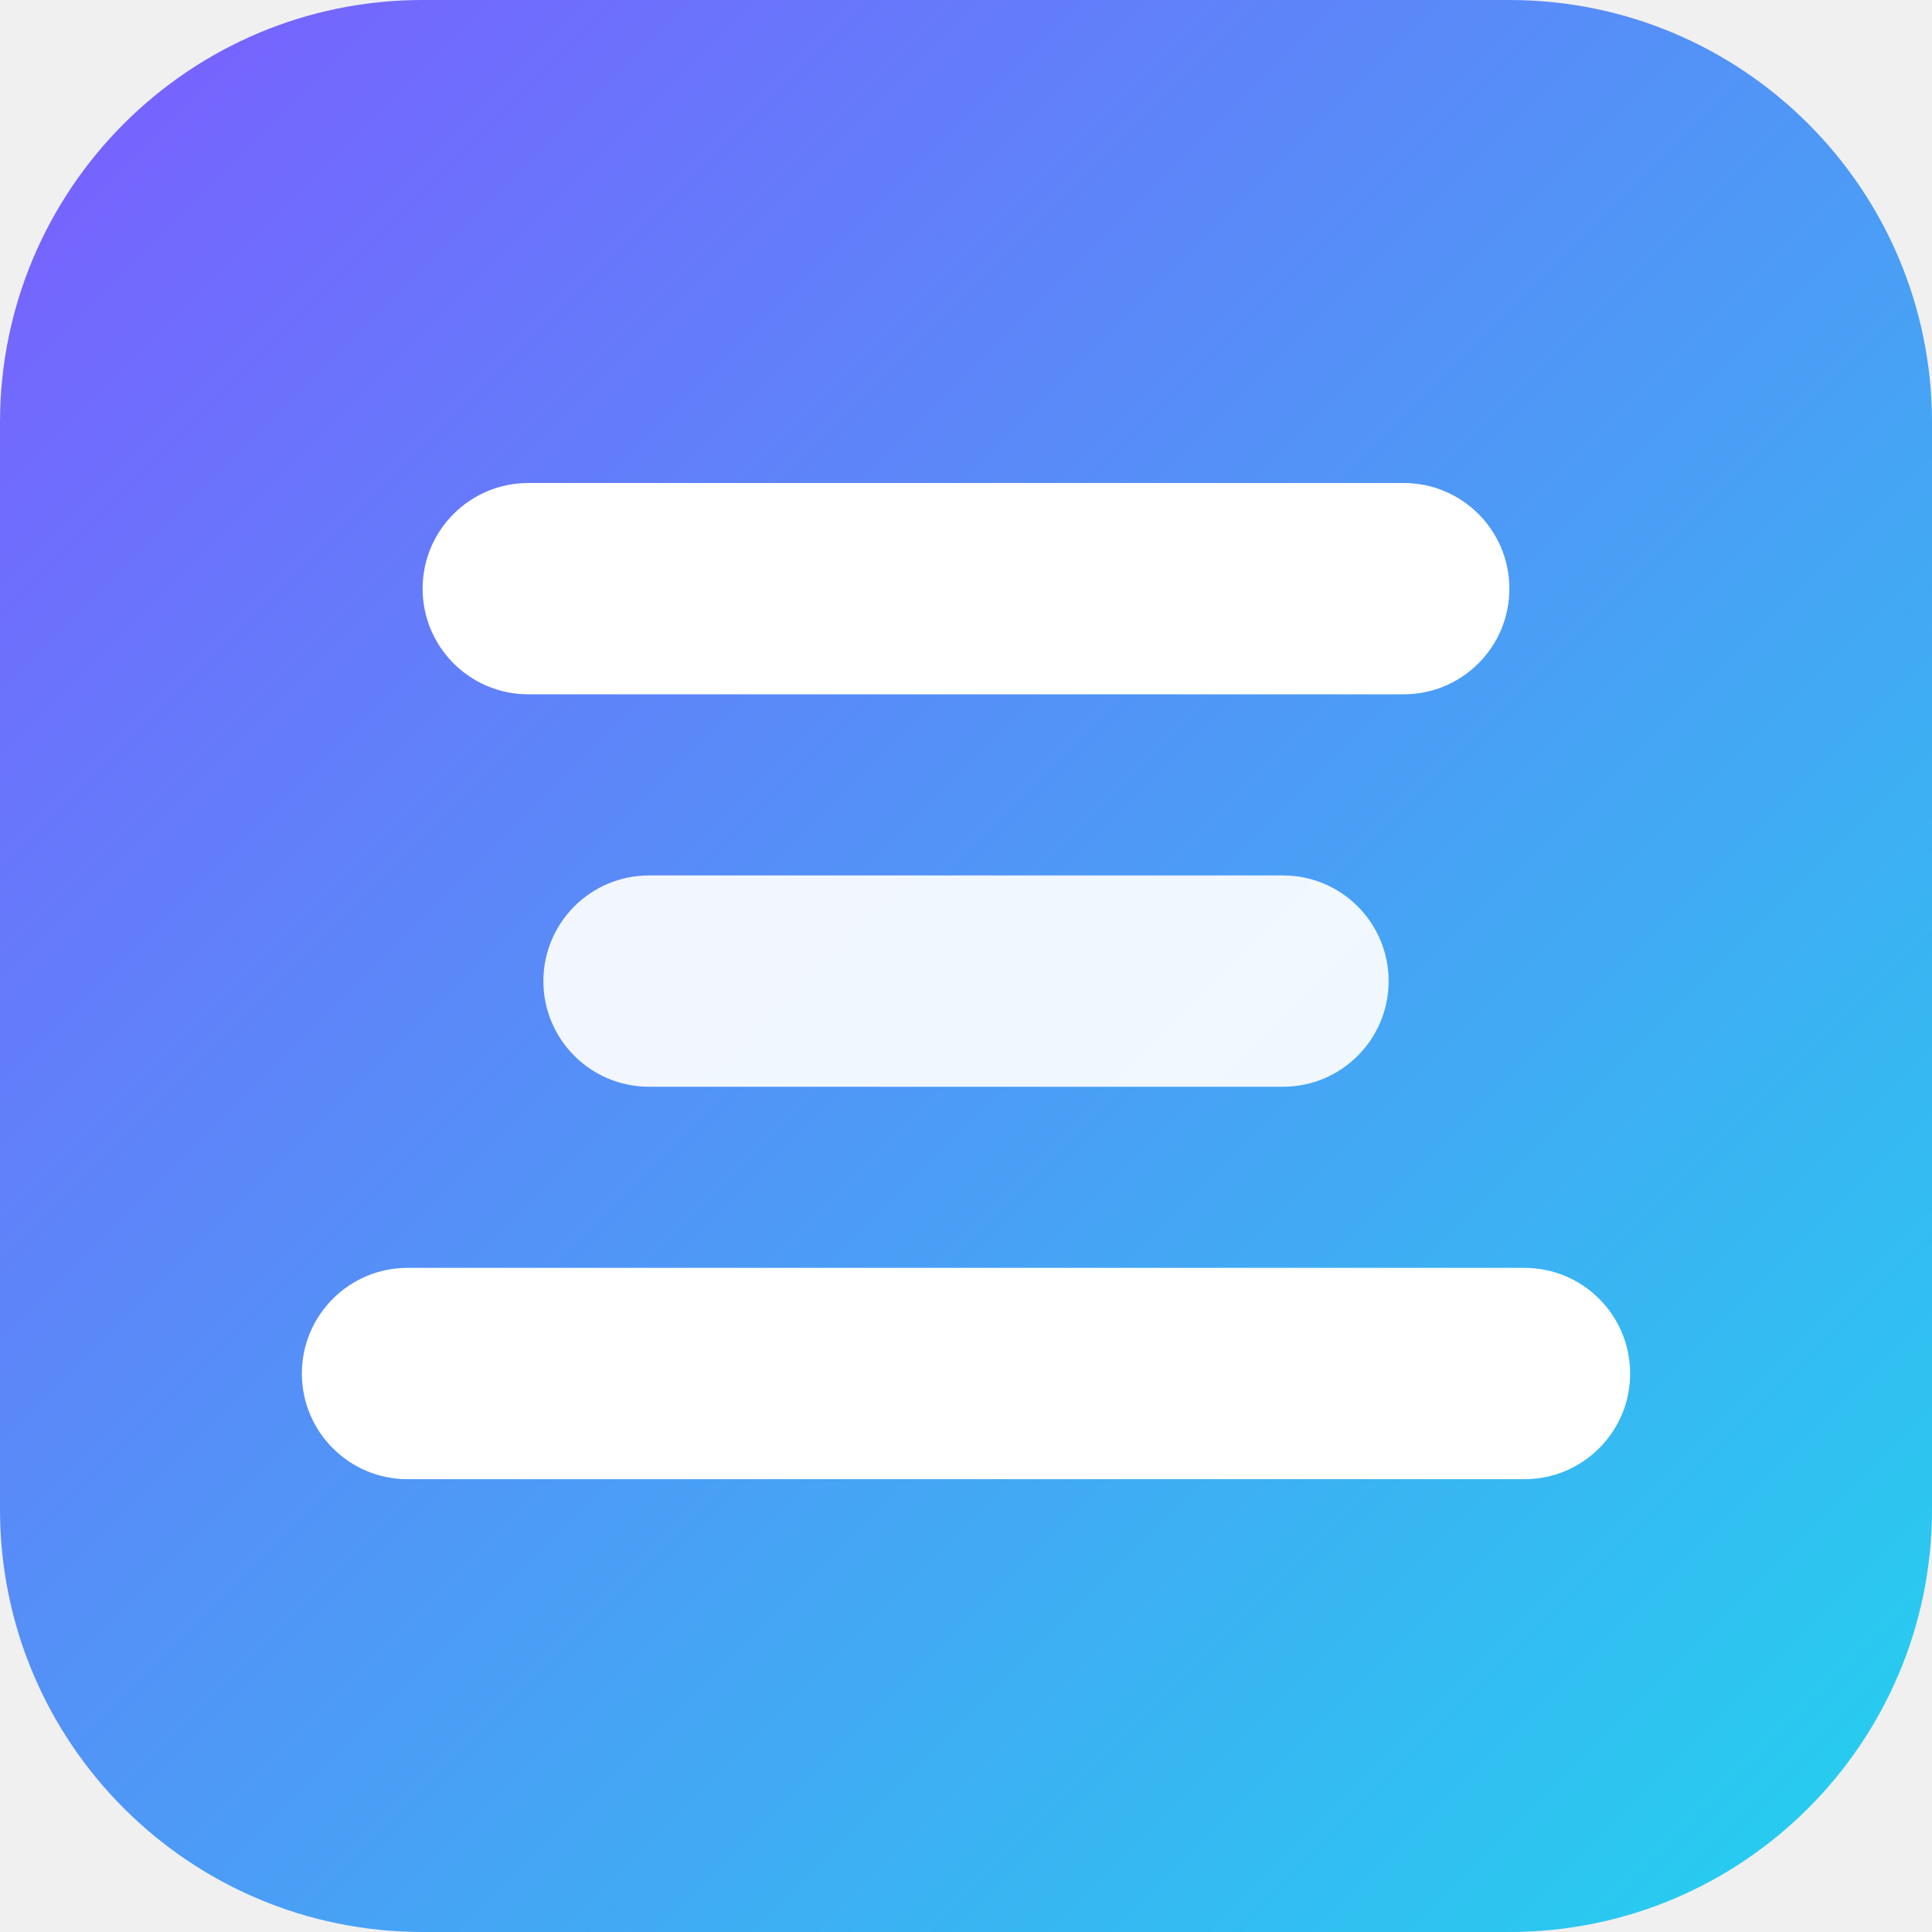
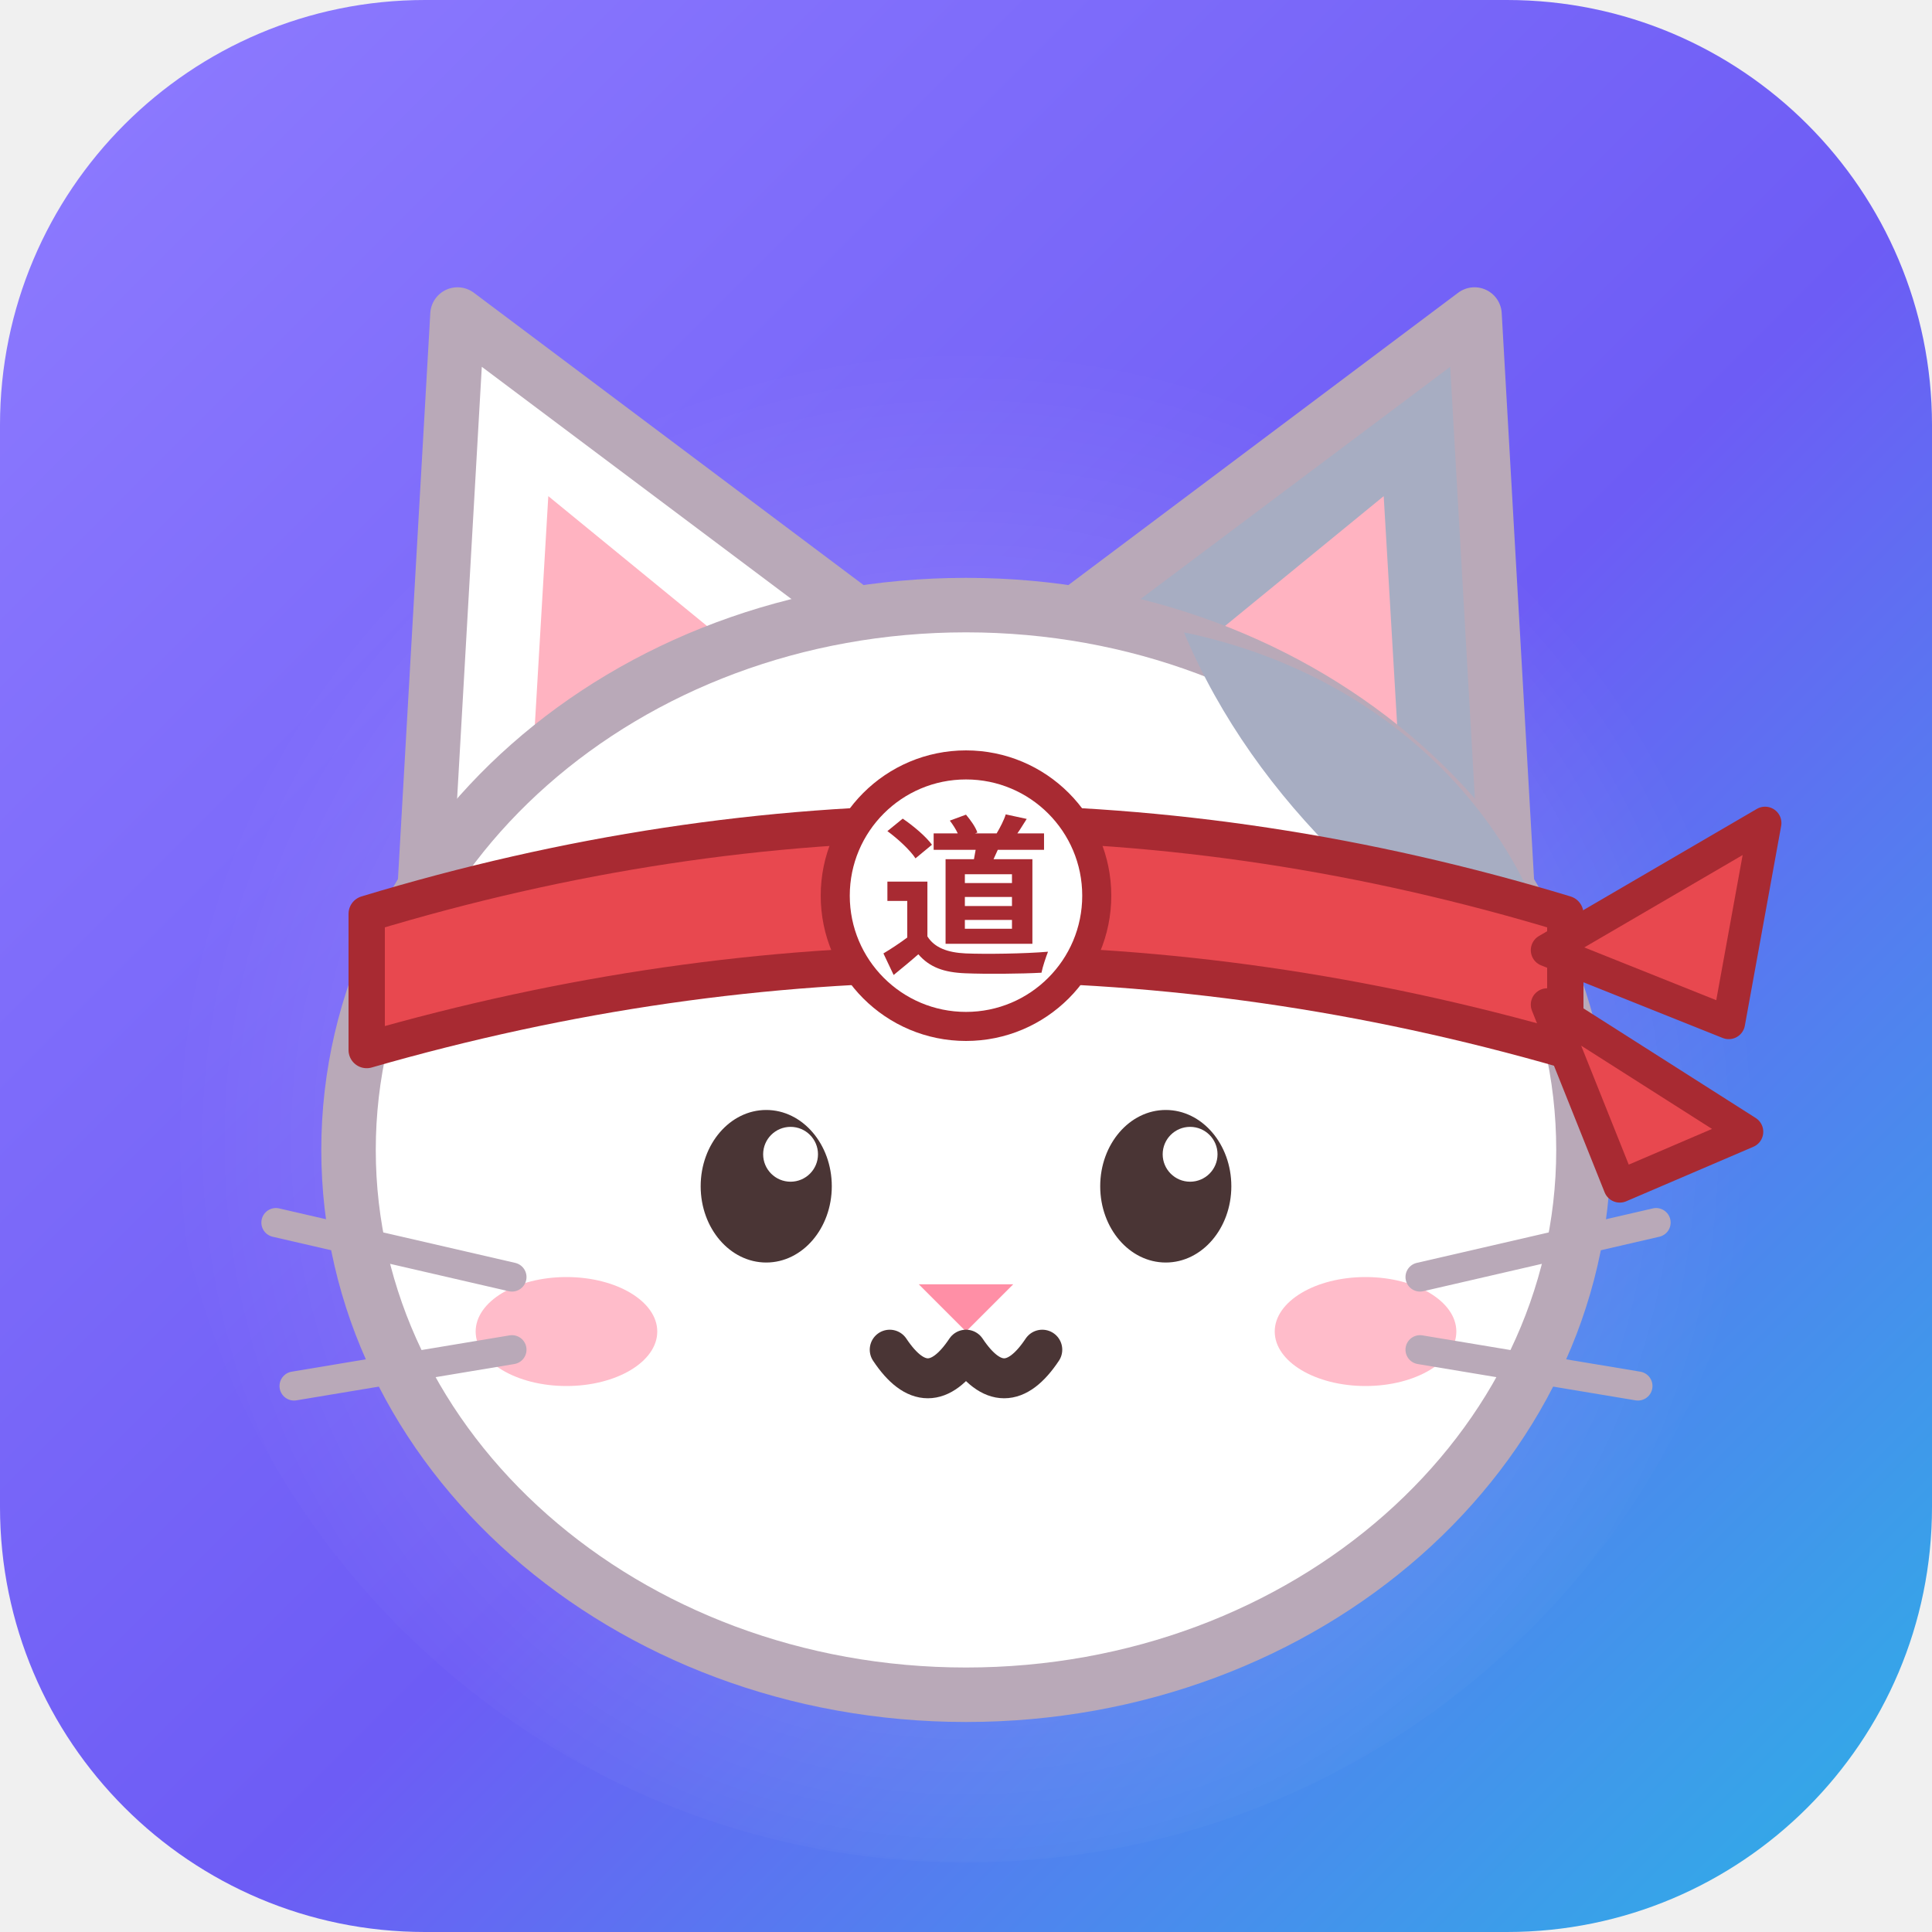
- <svg xmlns="http://www.w3.org/2000/svg" viewBox="0 0 64 64">
+ <svg xmlns="http://www.w3.org/2000/svg" viewBox="0 0 100 100">
  <defs>
    <linearGradient id="g" x1="0" y1="0" x2="1" y2="1">
-       <stop offset="0" stop-color="#7c5cff" />
-       <stop offset="1" stop-color="#22d3ee" />
+       <stop offset="0" stop-color="#8f7cff" />
+       <stop offset=".55" stop-color="#6d5cf5" />
+       <stop offset="1" stop-color="#2bb3e6" />
    </linearGradient>
+     <radialGradient id="h" cx=".5" cy=".55" r=".5">
+       <stop offset="0" stop-color="#fff" stop-opacity=".28" />
+       <stop offset="1" stop-color="#fff" stop-opacity="0" />
+     </radialGradient>
  </defs>
-   <rect width="64" height="64" rx="14" fill="url(#g)" />
-   <rect x="14" y="16" width="36" height="7" rx="3.5" fill="#fff" />
-   <rect x="18" y="29" width="28" height="7" rx="3.5" fill="#fff" opacity=".92" />
-   <rect x="10" y="42" width="44" height="7" rx="3.5" fill="#fff" />
+   <rect width="100" height="100" rx="22" fill="url(#g)" />
+   <circle cx="50" cy="55" r="41.4" fill="url(#h)" />
+   <g transform="translate(3.00 5.00) scale(0.94)">
+     <path d="M20 47 L22 12 L46 30 Z" fill="#ffffff" stroke="#b9a9b8" stroke-width="3" stroke-linecap="round" stroke-linejoin="round" />
+     <path d="M26 39 L27 22 L38 31 Z" fill="#ffb3c1" />
+     <path d="M80 47 L78 12 L54 30 Z" fill="#a7adc2" stroke="#b9a9b8" stroke-width="3" stroke-linecap="round" stroke-linejoin="round" />
+     <path d="M74 39 L73 22 L62 31 Z" fill="#ffb3c1" />
+     <ellipse cx="50" cy="58" rx="34" ry="30" fill="#ffffff" stroke="#b9a9b8" stroke-width="3" stroke-linecap="round" stroke-linejoin="round" />
+     <path d="M62 29.5 C74 32 82 41 83 51 C74 46 66 39 62 29.5 Z" fill="#a7adc2" />
+     <path d="M17 45 Q50 35 83 45 L83 52.5 Q50 43 17 52.5 Z" fill="#e8484f" stroke="#a82a32" stroke-width="2" stroke-linecap="round" stroke-linejoin="round" />
+     <path d="M82 47 L94 40 L92 51 Z" fill="#e8484f" stroke="#a82a32" stroke-width="1.8" stroke-linecap="round" stroke-linejoin="round" />
+     <path d="M82 50 L93 57 L86 60 Z" fill="#e8484f" stroke="#a82a32" stroke-width="1.8" stroke-linecap="round" stroke-linejoin="round" />
+     <circle cx="50" cy="44" r="7.2" fill="#fff" stroke="#a82a32" stroke-width="1.6" stroke-linecap="round" stroke-linejoin="round" />
+     <text x="50" y="47.6" text-anchor="middle" font-size="9.5" font-weight="900" fill="#a82a32" font-family="'Noto Sans TC','Microsoft JhengHei','PingFang TC',sans-serif">道</text>
+     <ellipse cx="39" cy="60" rx="3.61" ry="4.2" fill="#4a3535" />
+     <circle cx="40.34" cy="58.24" r="1.51" fill="#fff" />
+     <ellipse cx="61" cy="60" rx="3.61" ry="4.2" fill="#4a3535" />
+     <circle cx="62.34" cy="58.24" r="1.51" fill="#fff" />
+     <g fill="#ff8fa6" opacity=".6">
+       <ellipse cx="28" cy="68" rx="5" ry="3" />
+       <ellipse cx="72" cy="68" rx="5" ry="3" />
+     </g>
+     <path d="M47.4 65.4 H52.6 L50 68 Z" fill="#ff8fa6" />
+     <path d="M45.8 69 Q47.9 72.15 50 69 Q52.1 72.15 54.2 69" fill="none" stroke="#4a3535" stroke-width="2.2" stroke-linecap="round" stroke-linejoin="round" />
+     <g fill="none" stroke="#b9a9b8" stroke-width="1.6" stroke-linecap="round" stroke-linejoin="round">
+       <path d="M12 62 L25 65" />
+       <path d="M13 71 L25 69" />
+       <path d="M88 62 L75 65" />
+       <path d="M87 71 L75 69" />
+     </g>
+   </g>
</svg>
